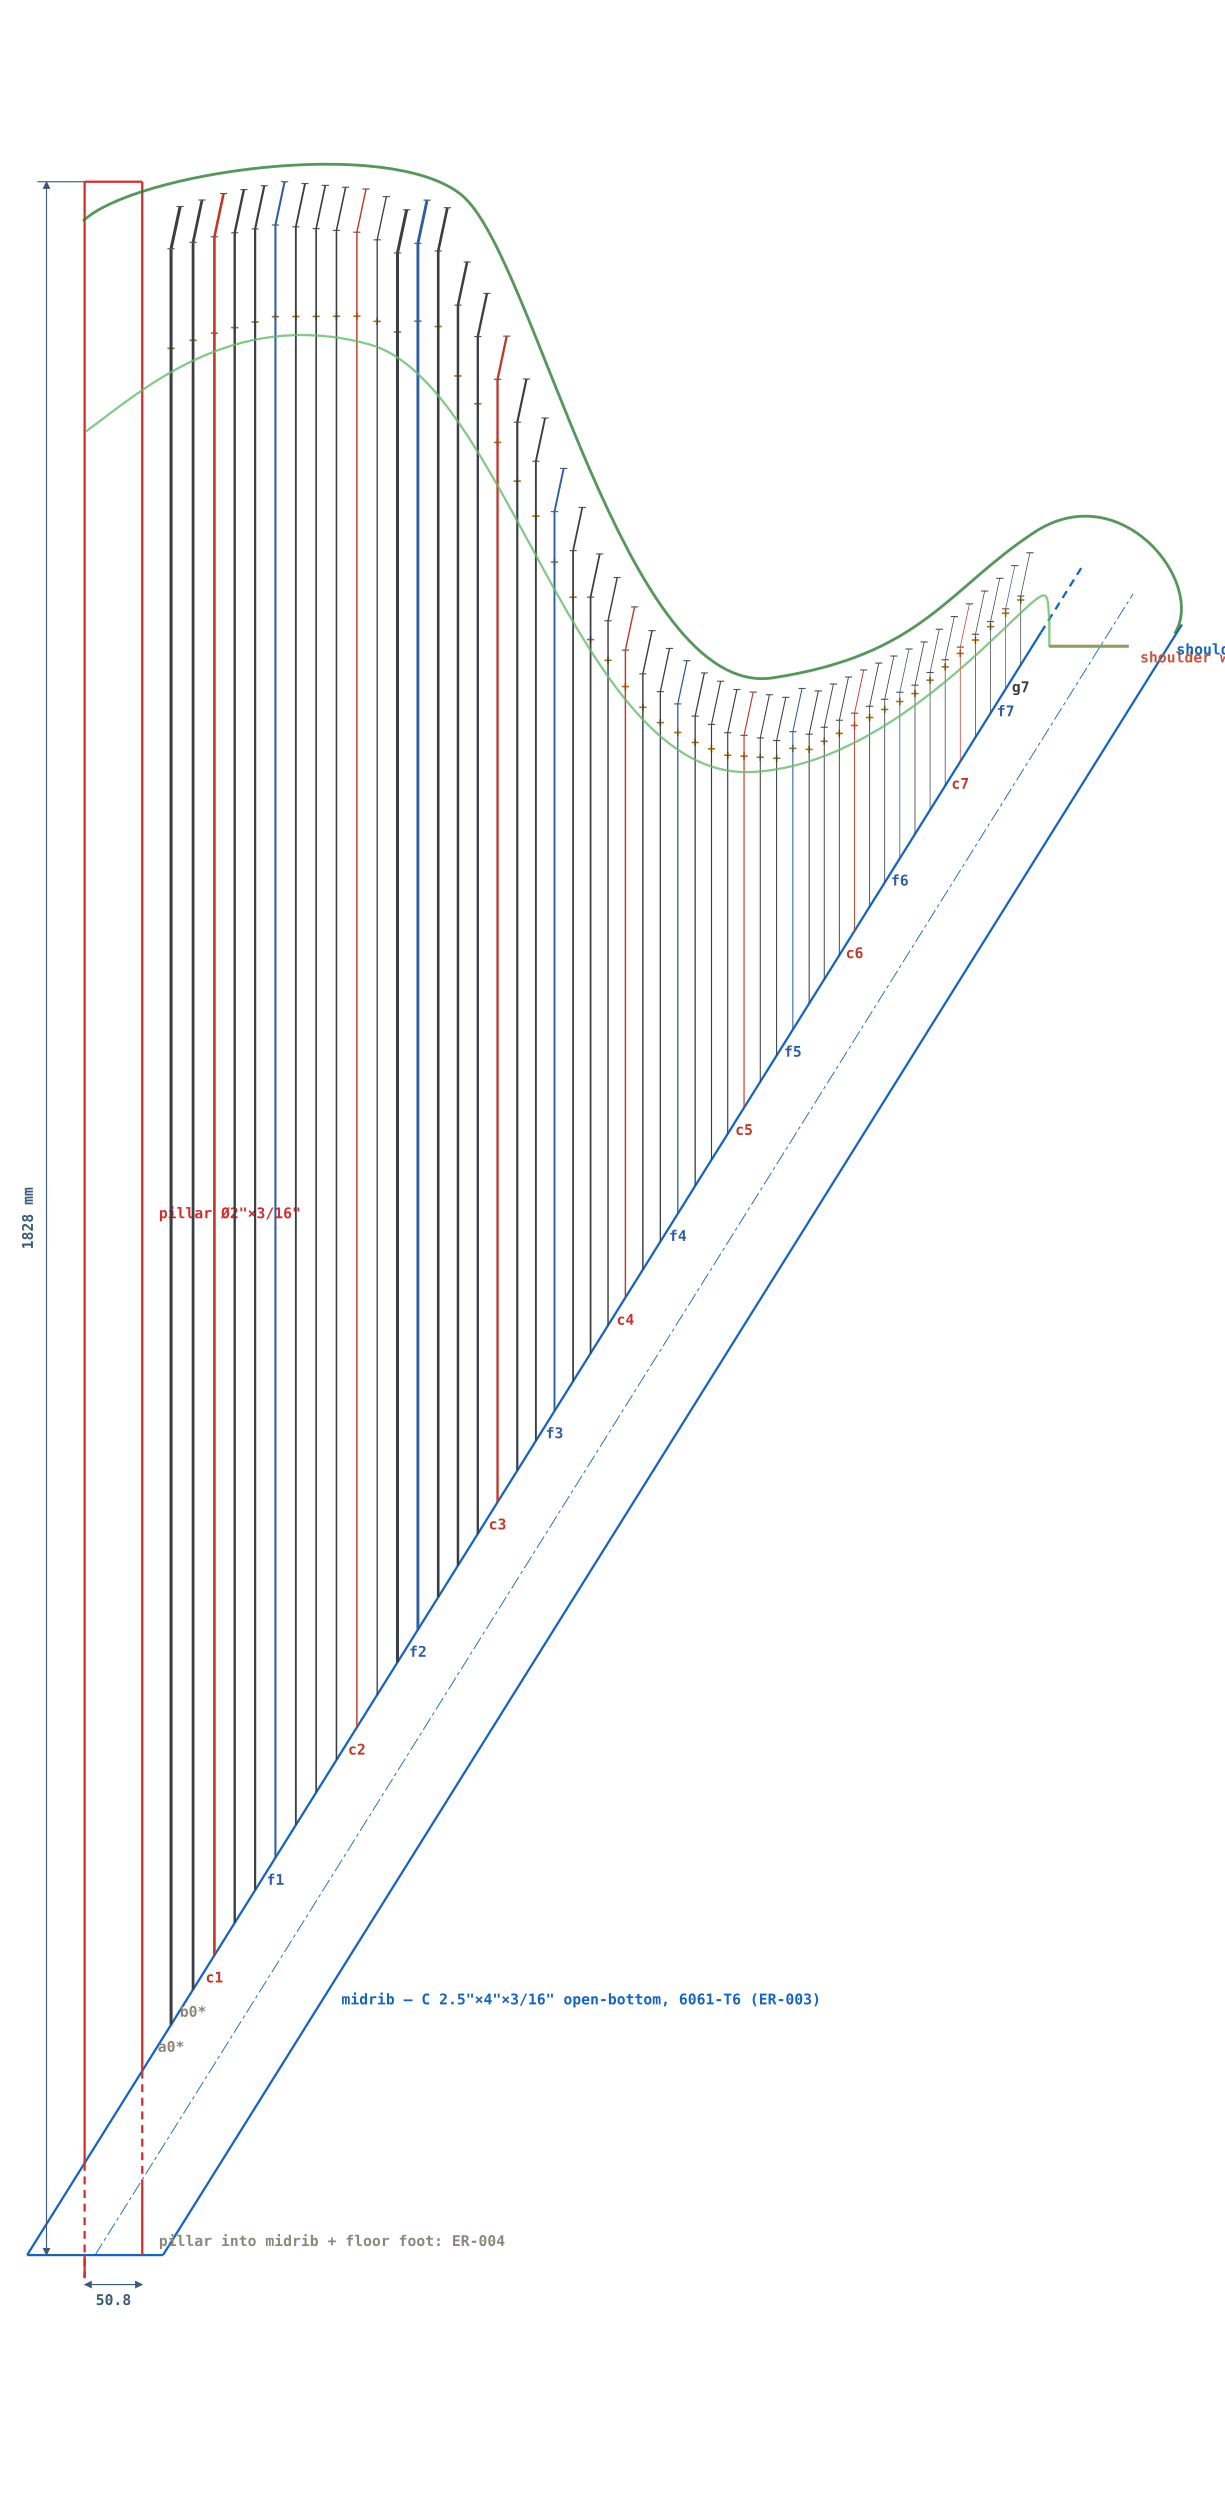
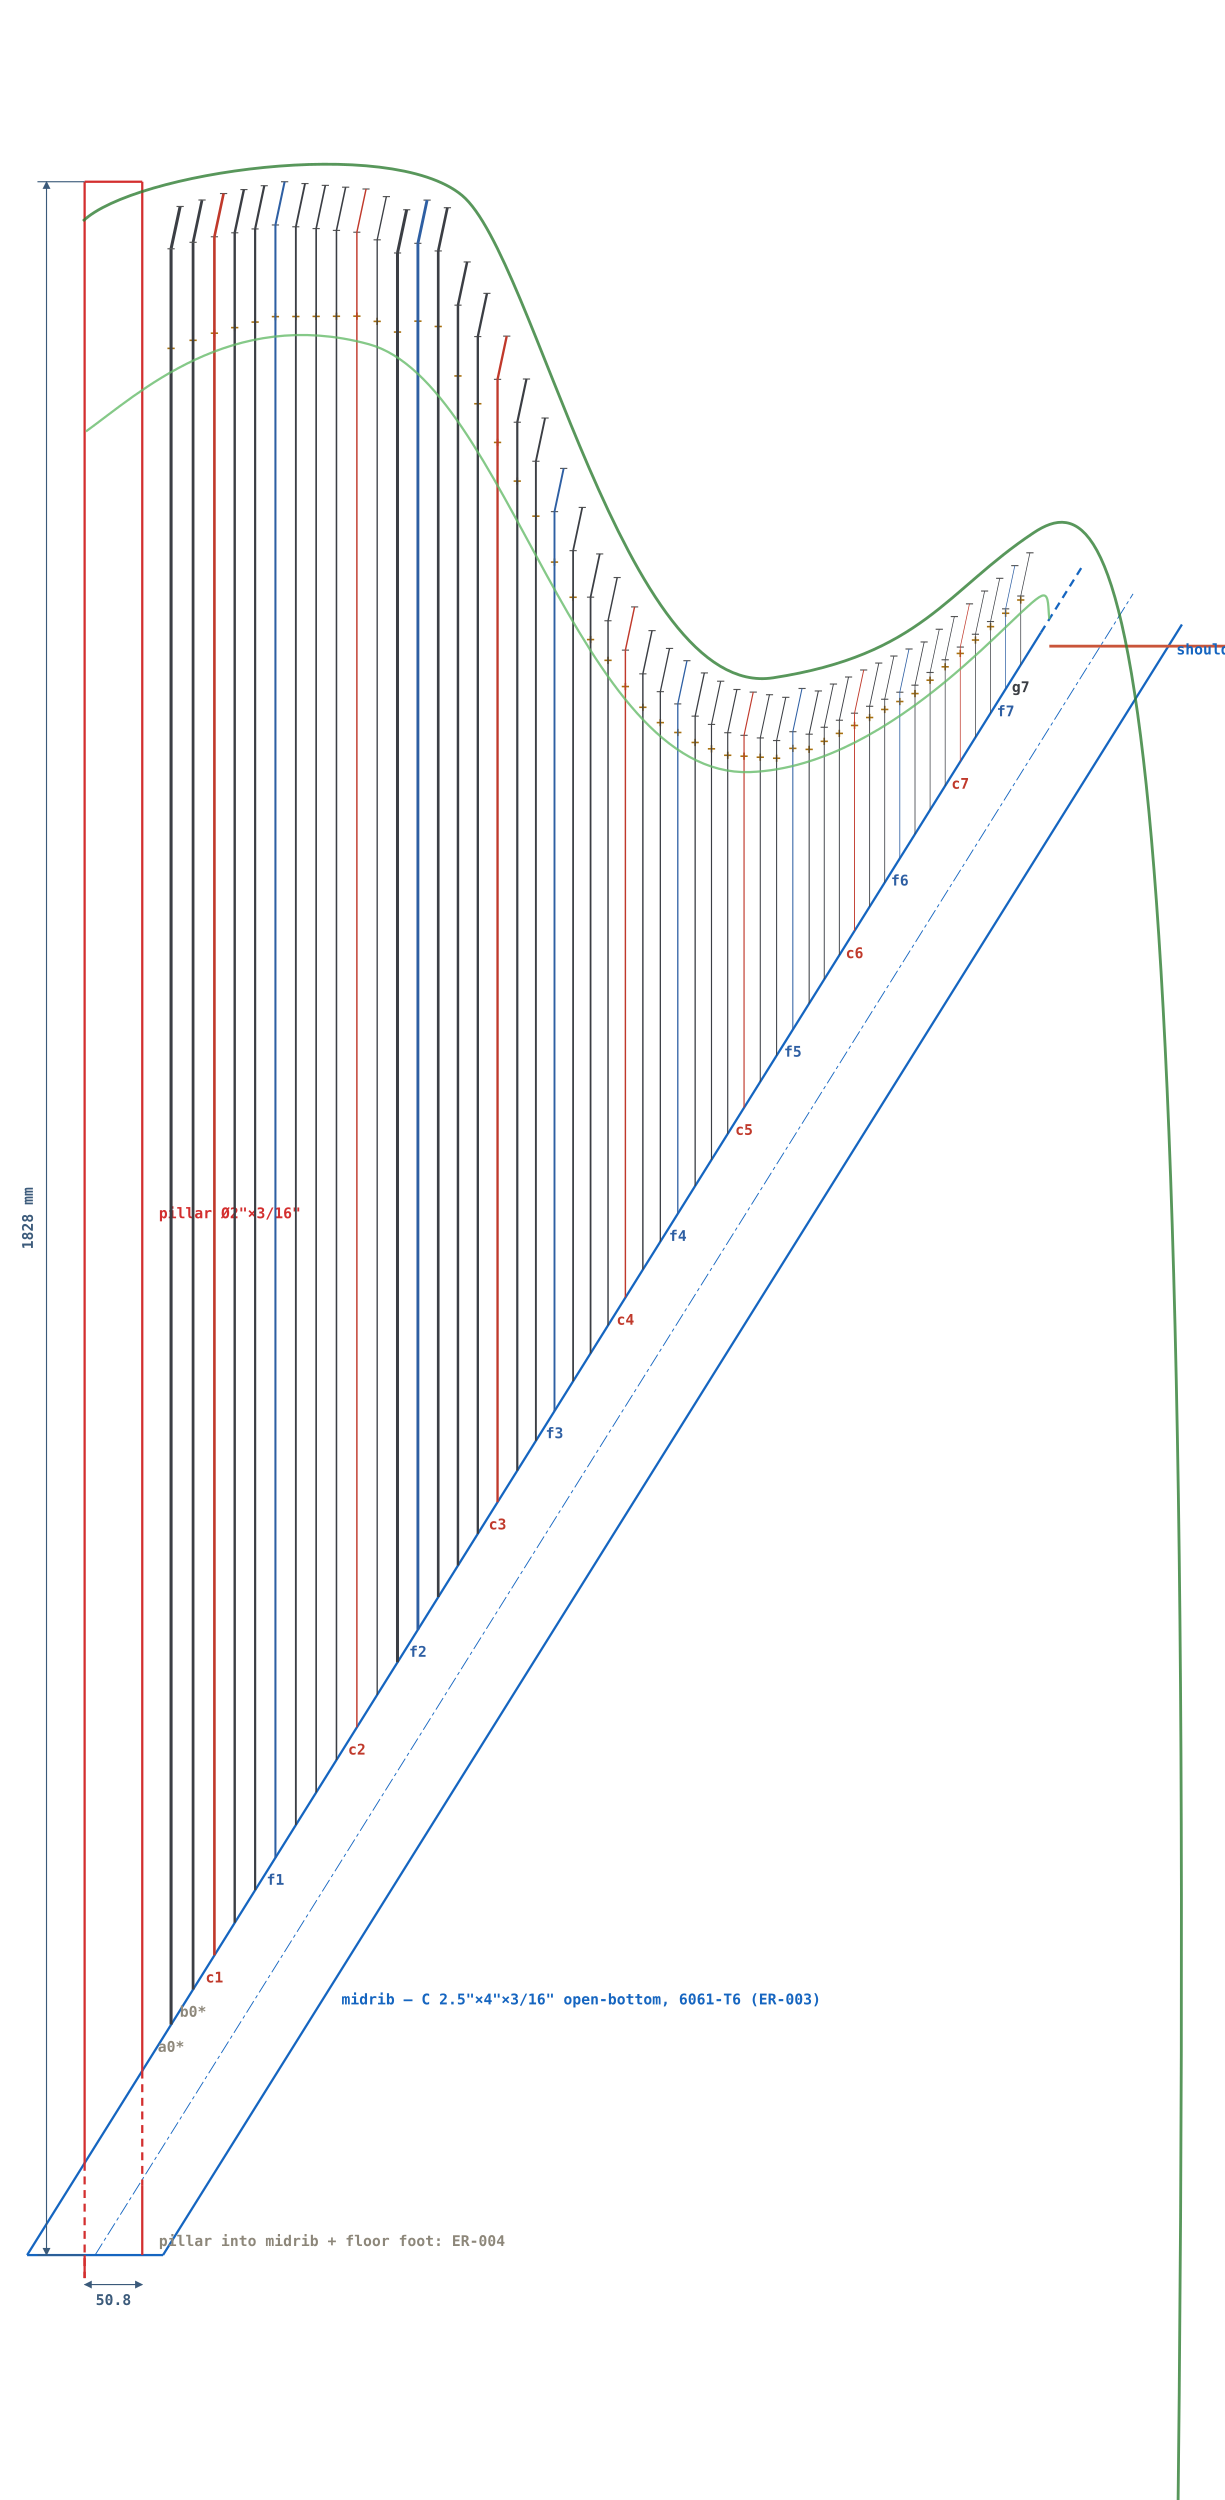
<svg xmlns="http://www.w3.org/2000/svg" width="942mm" height="1924mm" viewBox="65 0 1079 1924">
  <style>.nl{font-size:13px;font-weight:700;font-family:ui-monospace,Menlo,Consolas,monospace}</style>
  <defs>
    <marker id="arr" viewBox="0 0 10 10" refX="9" refY="5" markerWidth="7" markerHeight="7" orient="auto-start-reverse">
      <path d="M0 0 L10 5 L0 10 z" fill="#3b5a7a" />
    </marker>
  </defs>
  <line x1="88.9" y1="1848.0" x2="982.6" y2="417.7" stroke="#1565c0" stroke-width="2" />
  <line x1="982.6" y1="417.7" x2="1020.7" y2="356.7" stroke="#1565c0" stroke-width="2" stroke-dasharray="7 5" />
  <line x1="208.7" y1="1848.0" x2="1106.9" y2="410.6" stroke="#1565c0" stroke-width="2" />
-   <line x1="990.0" y1="429.7" x2="1060.0" y2="429.7" stroke="#c9553a" stroke-width="2.5" />
-   <text x="1070" y="444" class="nl" fill="#c9553a">shoulder weld</text>
+   <line x1="990.0" y1="429.7" x2="1200.0" y2="429.7" stroke="#c9553a" stroke-width="2.5" />
+   <text x="1210" y="444" class="nl" fill="#c9553a">shoulder weld</text>
  <text x="1102" y="437" class="nl" fill="#1565c0">shoulder lap: ER-005</text>
  <line x1="88.9" y1="1848.0" x2="208.7" y2="1848.0" stroke="#1565c0" stroke-width="2" />
  <line x1="148.8" y1="1848.0" x2="1063.8" y2="383.6" stroke="#1565c0" stroke-width="0.8" stroke-dasharray="12 3 3 3" />
  <text x="366" y="1627" class="nl" fill="#1565c0">midrib — C 2.5"×4"×3/16" open-bottom, 6061-T6 (ER-003)</text>
  <line x1="139.6" y1="20.3" x2="139.6" y2="1766.7" stroke="#d32f2f" stroke-width="2" />
  <line x1="139.6" y1="1766.7" x2="139.6" y2="1868.3" stroke="#d32f2f" stroke-width="2" stroke-dasharray="7 5" />
  <line x1="139.6" y1="1868.3" x2="139.6" y2="1848.0" stroke="#d32f2f" stroke-width="2" />
  <line x1="190.4" y1="20.3" x2="190.4" y2="1685.4" stroke="#d32f2f" stroke-width="2" />
  <line x1="190.4" y1="1685.4" x2="190.4" y2="1787.0" stroke="#d32f2f" stroke-width="2" stroke-dasharray="7 5" />
  <line x1="190.4" y1="1787.0" x2="190.4" y2="1848.0" stroke="#d32f2f" stroke-width="2" />
  <line x1="139.6" y1="20.3" x2="190.4" y2="20.3" stroke="#d32f2f" stroke-width="2" />
  <text x="205" y="934" class="nl" fill="#d32f2f">pillar Ø2"×3/16"</text>
  <text x="205" y="1840" class="nl" fill="#8d877a">pillar into midrib + floor foot: ER-004</text>
  <g stroke="#3b5a7a" stroke-width="1" fill="none">
    <line x1="106" y1="20.3" x2="106" y2="1848.0" marker-start="url(#arr)" marker-end="url(#arr)" />
    <line x1="98" y1="20.3" x2="139.6" y2="20.3" />
    <line x1="98" y1="1848.0" x2="139.6" y2="1848.0" />
  </g>
  <text x="94" y="934" class="nl" fill="#3b5a7a" text-anchor="middle" transform="rotate(-90 94 934)">1828 mm</text>
  <g stroke="#3b5a7a" stroke-width="1" fill="none">
    <line x1="139.6" y1="1874.0" x2="190.4" y2="1874.0" marker-start="url(#arr)" marker-end="url(#arr)" />
  </g>
  <text x="165" y="1892" class="nl" fill="#3b5a7a" text-anchor="middle">50.8</text>
  <g stroke="#555" stroke-width="1.0" fill="none">
    <line x1="250.8" y1="68.8" x2="257.2" y2="68.8" />
    <line x1="258.9" y1="30.7" x2="265.3" y2="30.7" />
    <line x1="268.8" y1="65.3" x2="275.1" y2="65.3" />
    <line x1="276.9" y1="27.2" x2="283.2" y2="27.2" />
    <line x1="286.7" y1="61.9" x2="293.0" y2="61.9" />
    <line x1="294.8" y1="23.8" x2="301.1" y2="23.8" />
    <line x1="304.6" y1="58.4" x2="311.0" y2="58.4" />
    <line x1="312.7" y1="20.3" x2="319.1" y2="20.3" />
    <line x1="322.6" y1="60.0" x2="328.9" y2="60.0" />
    <line x1="330.7" y1="21.9" x2="337.0" y2="21.9" />
    <line x1="340.5" y1="61.6" x2="346.9" y2="61.6" />
    <line x1="348.6" y1="23.5" x2="355.0" y2="23.5" />
    <line x1="358.4" y1="63.2" x2="364.8" y2="63.2" />
    <line x1="366.5" y1="25.1" x2="372.9" y2="25.1" />
    <line x1="376.4" y1="64.8" x2="382.7" y2="64.8" />
    <line x1="384.5" y1="26.7" x2="390.8" y2="26.7" />
    <line x1="394.3" y1="71.5" x2="400.7" y2="71.5" />
    <line x1="402.4" y1="33.4" x2="408.8" y2="33.4" />
    <line x1="412.3" y1="83.1" x2="418.6" y2="83.1" />
    <line x1="420.4" y1="45.0" x2="426.7" y2="45.0" />
    <line x1="430.2" y1="74.6" x2="436.5" y2="74.6" />
    <line x1="438.3" y1="36.5" x2="444.7" y2="36.5" />
    <line x1="448.1" y1="81.3" x2="454.5" y2="81.3" />
    <line x1="456.2" y1="43.2" x2="462.6" y2="43.2" />
    <line x1="465.6" y1="129.1" x2="471.9" y2="129.1" />
    <line x1="473.7" y1="91.0" x2="480.0" y2="91.0" />
    <line x1="483.0" y1="156.8" x2="489.3" y2="156.8" />
    <line x1="491.1" y1="118.7" x2="497.4" y2="118.7" />
    <line x1="500.4" y1="194.5" x2="506.8" y2="194.5" />
    <line x1="508.5" y1="156.4" x2="514.9" y2="156.4" />
    <line x1="517.8" y1="232.3" x2="524.2" y2="232.3" />
    <line x1="525.9" y1="194.2" x2="532.3" y2="194.2" />
    <line x1="534.2" y1="266.7" x2="540.6" y2="266.7" />
    <line x1="542.3" y1="228.6" x2="548.7" y2="228.6" />
    <line x1="550.6" y1="311.1" x2="557.0" y2="311.1" />
    <line x1="558.7" y1="273.0" x2="565.1" y2="273.0" />
    <line x1="567.0" y1="345.5" x2="573.4" y2="345.5" />
    <line x1="575.1" y1="307.4" x2="581.5" y2="307.4" />
    <line x1="582.4" y1="386.5" x2="588.8" y2="386.5" />
    <line x1="590.5" y1="348.4" x2="596.8" y2="348.4" />
    <line x1="597.8" y1="407.3" x2="604.1" y2="407.3" />
    <line x1="605.9" y1="369.2" x2="612.2" y2="369.2" />
    <line x1="613.2" y1="433.2" x2="619.5" y2="433.2" />
    <line x1="621.3" y1="395.1" x2="627.6" y2="395.1" />
    <line x1="628.5" y1="454.1" x2="634.9" y2="454.1" />
    <line x1="636.6" y1="416.0" x2="643.0" y2="416.0" />
    <line x1="643.9" y1="469.8" x2="650.3" y2="469.8" />
    <line x1="652.0" y1="431.7" x2="658.4" y2="431.7" />
    <line x1="659.3" y1="480.6" x2="665.6" y2="480.6" />
    <line x1="667.4" y1="442.5" x2="673.7" y2="442.5" />
    <line x1="674.6" y1="491.4" x2="681.0" y2="491.4" />
    <line x1="682.8" y1="453.3" x2="689.1" y2="453.3" />
    <line x1="689.0" y1="498.7" x2="695.4" y2="498.7" />
    <line x1="697.1" y1="460.6" x2="703.5" y2="460.6" />
    <line x1="703.4" y1="506.0" x2="709.7" y2="506.0" />
    <line x1="711.5" y1="467.9" x2="717.8" y2="467.9" />
    <line x1="717.7" y1="508.3" x2="724.1" y2="508.3" />
    <line x1="725.8" y1="470.2" x2="732.2" y2="470.2" />
    <line x1="732.1" y1="510.6" x2="738.4" y2="510.6" />
    <line x1="740.2" y1="472.5" x2="746.5" y2="472.5" />
    <line x1="746.4" y1="512.9" x2="752.8" y2="512.9" />
    <line x1="754.5" y1="474.8" x2="760.9" y2="474.8" />
    <line x1="760.8" y1="505.1" x2="767.1" y2="505.1" />
    <line x1="768.9" y1="467.0" x2="775.2" y2="467.0" />
    <line x1="775.1" y1="507.3" x2="781.5" y2="507.3" />
    <line x1="783.2" y1="469.2" x2="789.6" y2="469.2" />
    <line x1="788.4" y1="501.2" x2="794.8" y2="501.2" />
    <line x1="796.5" y1="463.1" x2="802.9" y2="463.1" />
    <line x1="801.8" y1="495.0" x2="808.1" y2="495.0" />
    <line x1="809.9" y1="456.9" x2="816.2" y2="456.9" />
    <line x1="815.1" y1="488.8" x2="821.4" y2="488.8" />
    <line x1="823.2" y1="450.7" x2="829.5" y2="450.7" />
    <line x1="828.4" y1="482.7" x2="834.8" y2="482.7" />
    <line x1="836.5" y1="444.6" x2="842.8" y2="444.6" />
    <line x1="841.7" y1="476.5" x2="848.1" y2="476.5" />
    <line x1="849.8" y1="438.4" x2="856.2" y2="438.4" />
    <line x1="855.1" y1="470.3" x2="861.4" y2="470.3" />
    <line x1="863.2" y1="432.2" x2="869.5" y2="432.2" />
    <line x1="868.4" y1="464.1" x2="874.7" y2="464.1" />
    <line x1="876.5" y1="426.0" x2="882.8" y2="426.0" />
    <line x1="881.7" y1="452.9" x2="888.1" y2="452.9" />
    <line x1="889.8" y1="414.8" x2="896.2" y2="414.8" />
    <line x1="895.0" y1="441.7" x2="901.4" y2="441.7" />
    <line x1="903.1" y1="403.6" x2="909.5" y2="403.6" />
    <line x1="908.4" y1="430.5" x2="914.7" y2="430.5" />
    <line x1="916.5" y1="392.4" x2="922.8" y2="392.4" />
    <line x1="921.7" y1="419.2" x2="928.0" y2="419.2" />
    <line x1="929.8" y1="381.1" x2="936.1" y2="381.1" />
    <line x1="935.0" y1="408.0" x2="941.3" y2="408.0" />
    <line x1="943.1" y1="369.9" x2="949.5" y2="369.9" />
    <line x1="948.3" y1="396.8" x2="954.7" y2="396.8" />
    <line x1="956.4" y1="358.7" x2="962.8" y2="358.7" />
    <line x1="961.7" y1="385.5" x2="968.0" y2="385.5" />
    <line x1="969.7" y1="347.4" x2="976.1" y2="347.4" />
  </g>
  <line x1="254.0" y1="68.8" x2="262.1" y2="30.7" stroke="#c0392b" stroke-width="2.311" />
  <line x1="271.9" y1="65.3" x2="280.0" y2="27.2" stroke="#3b3e44" stroke-width="2.108" />
  <line x1="289.9" y1="61.9" x2="298.0" y2="23.8" stroke="#3b3e44" stroke-width="1.930" />
  <line x1="307.8" y1="58.4" x2="315.9" y2="20.3" stroke="#2e5fa3" stroke-width="1.803" />
  <line x1="325.8" y1="60.0" x2="333.9" y2="21.9" stroke="#3b3e44" stroke-width="1.626" />
  <line x1="343.7" y1="61.6" x2="351.8" y2="23.5" stroke="#3b3e44" stroke-width="1.448" />
  <line x1="361.6" y1="63.2" x2="369.7" y2="25.1" stroke="#3b3e44" stroke-width="1.372" />
  <line x1="379.6" y1="64.8" x2="387.7" y2="26.7" stroke="#c0392b" stroke-width="1.270" />
  <line x1="397.5" y1="71.5" x2="405.6" y2="33.4" stroke="#3b3e44" stroke-width="1.168" />
  <line x1="415.4" y1="83.1" x2="423.5" y2="45.0" stroke="#3b3e44" stroke-width="2.642" />
  <line x1="433.4" y1="74.6" x2="441.5" y2="36.5" stroke="#2e5fa3" stroke-width="2.540" />
  <line x1="451.3" y1="81.3" x2="459.4" y2="43.2" stroke="#3b3e44" stroke-width="2.337" />
  <line x1="468.7" y1="129.1" x2="476.8" y2="91.0" stroke="#3b3e44" stroke-width="2.184" />
  <line x1="486.2" y1="156.8" x2="494.3" y2="118.7" stroke="#3b3e44" stroke-width="2.057" />
  <line x1="503.6" y1="194.5" x2="511.7" y2="156.4" stroke="#c0392b" stroke-width="2.057" />
  <line x1="521.0" y1="232.3" x2="529.1" y2="194.2" stroke="#3b3e44" stroke-width="1.930" />
  <line x1="537.4" y1="266.7" x2="545.5" y2="228.6" stroke="#3b3e44" stroke-width="1.676" />
  <line x1="553.8" y1="311.1" x2="561.9" y2="273.0" stroke="#2e5fa3" stroke-width="1.676" />
  <line x1="570.2" y1="345.5" x2="578.3" y2="307.4" stroke="#3b3e44" stroke-width="1.549" />
  <line x1="585.6" y1="386.5" x2="593.7" y2="348.4" stroke="#3b3e44" stroke-width="1.549" />
  <line x1="601.0" y1="407.3" x2="609.1" y2="369.2" stroke="#3b3e44" stroke-width="1.270" />
  <line x1="616.3" y1="433.2" x2="624.4" y2="395.1" stroke="#c0392b" stroke-width="1.270" />
  <line x1="631.7" y1="454.1" x2="639.8" y2="416.0" stroke="#3b3e44" stroke-width="1.270" />
  <line x1="647.1" y1="469.8" x2="655.2" y2="431.7" stroke="#3b3e44" stroke-width="1.143" />
  <line x1="662.5" y1="480.6" x2="670.6" y2="442.5" stroke="#2e5fa3" stroke-width="1.143" />
  <line x1="677.8" y1="491.4" x2="685.9" y2="453.3" stroke="#3b3e44" stroke-width="1.143" />
  <line x1="692.2" y1="498.7" x2="700.3" y2="460.6" stroke="#3b3e44" stroke-width="1.016" />
  <line x1="706.5" y1="506.0" x2="714.6" y2="467.9" stroke="#3b3e44" stroke-width="1.016" />
  <line x1="720.9" y1="508.3" x2="729.0" y2="470.2" stroke="#c0392b" stroke-width="1.016" />
  <line x1="735.2" y1="510.6" x2="743.3" y2="472.5" stroke="#3b3e44" stroke-width="0.914" />
  <line x1="749.6" y1="512.9" x2="757.7" y2="474.8" stroke="#3b3e44" stroke-width="0.914" />
  <line x1="763.9" y1="505.1" x2="772.0" y2="467.0" stroke="#2e5fa3" stroke-width="0.914" />
  <line x1="778.3" y1="507.3" x2="786.4" y2="469.2" stroke="#3b3e44" stroke-width="0.914" />
  <line x1="791.6" y1="501.2" x2="799.7" y2="463.1" stroke="#3b3e44" stroke-width="0.813" />
  <line x1="804.9" y1="495.0" x2="813.0" y2="456.9" stroke="#3b3e44" stroke-width="0.813" />
  <line x1="818.3" y1="488.8" x2="826.4" y2="450.7" stroke="#c0392b" stroke-width="0.813" />
  <line x1="831.6" y1="482.7" x2="839.7" y2="444.6" stroke="#3b3e44" stroke-width="0.762" />
  <line x1="844.9" y1="476.5" x2="853.0" y2="438.4" stroke="#3b3e44" stroke-width="0.711" />
  <line x1="858.2" y1="470.3" x2="866.3" y2="432.2" stroke="#2e5fa3" stroke-width="0.711" />
  <line x1="871.6" y1="464.1" x2="879.7" y2="426.0" stroke="#3b3e44" stroke-width="0.711" />
  <line x1="884.9" y1="452.9" x2="893.0" y2="414.8" stroke="#3b3e44" stroke-width="0.635" />
  <line x1="898.2" y1="441.7" x2="906.3" y2="403.6" stroke="#3b3e44" stroke-width="0.635" />
  <line x1="911.5" y1="430.5" x2="919.6" y2="392.4" stroke="#c0392b" stroke-width="0.635" />
  <line x1="924.9" y1="419.2" x2="933.0" y2="381.1" stroke="#3b3e44" stroke-width="0.635" />
  <line x1="938.2" y1="408.0" x2="946.3" y2="369.9" stroke="#3b3e44" stroke-width="0.635" />
  <line x1="951.5" y1="396.8" x2="959.6" y2="358.7" stroke="#2e5fa3" stroke-width="0.635" />
  <line x1="964.8" y1="385.5" x2="972.9" y2="347.4" stroke="#3b3e44" stroke-width="0.635" />
  <g stroke="#a8700f" stroke-width="1.4">
    <line x1="250.8" y1="153.8" x2="257.2" y2="153.8" />
    <line x1="254.0" y1="150.6" x2="254.0" y2="157.0" />
  </g>
  <g stroke="#a8700f" stroke-width="1.4">
    <line x1="268.7" y1="148.9" x2="275.1" y2="148.9" />
    <line x1="271.9" y1="145.7" x2="271.9" y2="152.1" />
  </g>
  <g stroke="#a8700f" stroke-width="1.4">
    <line x1="286.7" y1="144.0" x2="293.1" y2="144.0" />
    <line x1="289.9" y1="140.8" x2="289.9" y2="147.2" />
  </g>
  <g stroke="#a8700f" stroke-width="1.4">
    <line x1="304.6" y1="139.2" x2="311.0" y2="139.2" />
    <line x1="307.8" y1="136.0" x2="307.8" y2="142.4" />
  </g>
  <g stroke="#a8700f" stroke-width="1.4">
    <line x1="322.6" y1="139.1" x2="329.0" y2="139.1" />
    <line x1="325.8" y1="135.9" x2="325.8" y2="142.3" />
  </g>
  <g stroke="#a8700f" stroke-width="1.4">
    <line x1="340.5" y1="139.0" x2="346.9" y2="139.0" />
    <line x1="343.7" y1="135.8" x2="343.7" y2="142.2" />
  </g>
  <g stroke="#a8700f" stroke-width="1.4">
    <line x1="358.4" y1="138.9" x2="364.8" y2="138.9" />
    <line x1="361.6" y1="135.7" x2="361.6" y2="142.1" />
  </g>
  <g stroke="#a8700f" stroke-width="1.4">
    <line x1="376.4" y1="138.8" x2="382.8" y2="138.8" />
    <line x1="379.6" y1="135.6" x2="379.6" y2="142.0" />
  </g>
  <g stroke="#a8700f" stroke-width="1.4">
    <line x1="394.3" y1="143.4" x2="400.7" y2="143.4" />
    <line x1="397.5" y1="140.2" x2="397.5" y2="146.6" />
  </g>
  <g stroke="#a8700f" stroke-width="1.4">
    <line x1="412.2" y1="152.8" x2="418.6" y2="152.8" />
    <line x1="415.4" y1="149.6" x2="415.4" y2="156.0" />
  </g>
  <g stroke="#a8700f" stroke-width="1.4">
    <line x1="430.2" y1="143.2" x2="436.6" y2="143.2" />
    <line x1="433.4" y1="140.0" x2="433.4" y2="146.4" />
  </g>
  <g stroke="#a8700f" stroke-width="1.4">
    <line x1="448.1" y1="147.9" x2="454.5" y2="147.9" />
    <line x1="451.3" y1="144.7" x2="451.3" y2="151.1" />
  </g>
  <g stroke="#a8700f" stroke-width="1.4">
    <line x1="465.5" y1="191.5" x2="471.9" y2="191.5" />
    <line x1="468.7" y1="188.3" x2="468.7" y2="194.7" />
  </g>
  <g stroke="#a8700f" stroke-width="1.4">
    <line x1="483.0" y1="216.0" x2="489.4" y2="216.0" />
    <line x1="486.2" y1="212.8" x2="486.2" y2="219.2" />
  </g>
  <g stroke="#a8700f" stroke-width="1.4">
    <line x1="500.4" y1="250.1" x2="506.8" y2="250.1" />
    <line x1="503.6" y1="246.9" x2="503.6" y2="253.3" />
  </g>
  <g stroke="#a8700f" stroke-width="1.4">
    <line x1="517.8" y1="284.2" x2="524.2" y2="284.2" />
    <line x1="521.0" y1="281.0" x2="521.0" y2="287.4" />
  </g>
  <g stroke="#a8700f" stroke-width="1.4">
    <line x1="534.2" y1="315.1" x2="540.6" y2="315.1" />
    <line x1="537.4" y1="311.9" x2="537.4" y2="318.3" />
  </g>
  <g stroke="#a8700f" stroke-width="1.4">
    <line x1="550.6" y1="355.6" x2="557.0" y2="355.6" />
    <line x1="553.8" y1="352.4" x2="553.8" y2="358.8" />
  </g>
  <g stroke="#a8700f" stroke-width="1.4">
    <line x1="567.0" y1="386.6" x2="573.4" y2="386.6" />
    <line x1="570.2" y1="383.4" x2="570.2" y2="389.8" />
  </g>
  <g stroke="#a8700f" stroke-width="1.4">
    <line x1="582.4" y1="423.9" x2="588.8" y2="423.9" />
    <line x1="585.6" y1="420.7" x2="585.6" y2="427.1" />
  </g>
  <g stroke="#a8700f" stroke-width="1.4">
    <line x1="597.8" y1="442.2" x2="604.2" y2="442.2" />
    <line x1="601.0" y1="439.0" x2="601.0" y2="445.4" />
  </g>
  <g stroke="#a8700f" stroke-width="1.4">
    <line x1="613.1" y1="465.3" x2="619.5" y2="465.3" />
    <line x1="616.3" y1="462.1" x2="616.3" y2="468.5" />
  </g>
  <g stroke="#a8700f" stroke-width="1.4">
    <line x1="628.5" y1="483.6" x2="634.9" y2="483.6" />
    <line x1="631.7" y1="480.4" x2="631.7" y2="486.8" />
  </g>
  <g stroke="#a8700f" stroke-width="1.4">
    <line x1="643.9" y1="497.1" x2="650.3" y2="497.1" />
    <line x1="647.1" y1="493.9" x2="647.1" y2="500.3" />
  </g>
  <g stroke="#a8700f" stroke-width="1.4">
    <line x1="659.3" y1="505.8" x2="665.7" y2="505.8" />
    <line x1="662.5" y1="502.6" x2="662.5" y2="509.0" />
  </g>
  <g stroke="#a8700f" stroke-width="1.4">
    <line x1="674.6" y1="514.6" x2="681.0" y2="514.6" />
    <line x1="677.8" y1="511.4" x2="677.8" y2="517.8" />
  </g>
  <g stroke="#a8700f" stroke-width="1.4">
    <line x1="689.0" y1="520.2" x2="695.4" y2="520.2" />
    <line x1="692.2" y1="517.0" x2="692.2" y2="523.4" />
  </g>
  <g stroke="#a8700f" stroke-width="1.4">
    <line x1="703.3" y1="525.9" x2="709.7" y2="525.9" />
    <line x1="706.5" y1="522.7" x2="706.5" y2="529.1" />
  </g>
  <g stroke="#a8700f" stroke-width="1.4">
    <line x1="717.7" y1="526.7" x2="724.1" y2="526.7" />
    <line x1="720.9" y1="523.5" x2="720.9" y2="529.9" />
  </g>
  <g stroke="#a8700f" stroke-width="1.4">
    <line x1="732.0" y1="527.6" x2="738.4" y2="527.6" />
    <line x1="735.2" y1="524.4" x2="735.2" y2="530.8" />
  </g>
  <g stroke="#a8700f" stroke-width="1.4">
    <line x1="746.4" y1="528.5" x2="752.8" y2="528.5" />
    <line x1="749.6" y1="525.3" x2="749.6" y2="531.7" />
  </g>
  <g stroke="#a8700f" stroke-width="1.4">
    <line x1="760.7" y1="519.8" x2="767.1" y2="519.8" />
    <line x1="763.9" y1="516.6" x2="763.9" y2="523.0" />
  </g>
  <g stroke="#a8700f" stroke-width="1.4">
    <line x1="775.1" y1="520.7" x2="781.5" y2="520.7" />
    <line x1="778.3" y1="517.5" x2="778.3" y2="523.9" />
  </g>
  <g stroke="#a8700f" stroke-width="1.4">
    <line x1="788.4" y1="513.6" x2="794.8" y2="513.6" />
    <line x1="791.6" y1="510.4" x2="791.6" y2="516.8" />
  </g>
  <g stroke="#a8700f" stroke-width="1.4">
    <line x1="801.7" y1="506.6" x2="808.1" y2="506.6" />
    <line x1="804.9" y1="503.4" x2="804.9" y2="509.8" />
  </g>
  <g stroke="#a8700f" stroke-width="1.4">
    <line x1="815.1" y1="499.6" x2="821.5" y2="499.6" />
    <line x1="818.3" y1="496.4" x2="818.3" y2="502.8" />
  </g>
  <g stroke="#a8700f" stroke-width="1.4">
    <line x1="828.4" y1="492.6" x2="834.8" y2="492.6" />
    <line x1="831.6" y1="489.4" x2="831.6" y2="495.8" />
  </g>
  <g stroke="#a8700f" stroke-width="1.4">
    <line x1="841.7" y1="485.5" x2="848.1" y2="485.5" />
    <line x1="844.9" y1="482.3" x2="844.9" y2="488.7" />
  </g>
  <g stroke="#a8700f" stroke-width="1.4">
    <line x1="855.0" y1="478.5" x2="861.4" y2="478.5" />
    <line x1="858.2" y1="475.3" x2="858.2" y2="481.7" />
  </g>
  <g stroke="#a8700f" stroke-width="1.4">
    <line x1="868.4" y1="471.5" x2="874.8" y2="471.5" />
    <line x1="871.6" y1="468.3" x2="871.6" y2="474.7" />
  </g>
  <g stroke="#a8700f" stroke-width="1.4">
    <line x1="881.7" y1="459.7" x2="888.1" y2="459.7" />
    <line x1="884.9" y1="456.5" x2="884.9" y2="462.9" />
  </g>
  <g stroke="#a8700f" stroke-width="1.4">
    <line x1="895.0" y1="447.9" x2="901.4" y2="447.9" />
    <line x1="898.2" y1="444.7" x2="898.2" y2="451.1" />
  </g>
  <g stroke="#a8700f" stroke-width="1.4">
    <line x1="908.3" y1="436.1" x2="914.7" y2="436.1" />
    <line x1="911.5" y1="432.9" x2="911.5" y2="439.3" />
  </g>
  <g stroke="#a8700f" stroke-width="1.4">
    <line x1="921.7" y1="424.3" x2="928.1" y2="424.3" />
    <line x1="924.9" y1="421.1" x2="924.9" y2="427.5" />
  </g>
  <g stroke="#a8700f" stroke-width="1.4">
    <line x1="935.0" y1="412.5" x2="941.4" y2="412.5" />
    <line x1="938.2" y1="409.3" x2="938.2" y2="415.7" />
  </g>
  <g stroke="#a8700f" stroke-width="1.4">
    <line x1="948.3" y1="400.7" x2="954.7" y2="400.7" />
    <line x1="951.5" y1="397.5" x2="951.5" y2="403.9" />
  </g>
  <g stroke="#a8700f" stroke-width="1.4">
    <line x1="961.6" y1="389.0" x2="968.0" y2="389.0" />
    <line x1="964.8" y1="385.8" x2="964.8" y2="392.2" />
  </g>
  <g stroke="#a8700f" stroke-width="1.4">
    <line x1="232.0" y1="160.1" x2="238.4" y2="160.1" />
    <line x1="235.2" y1="156.9" x2="235.2" y2="163.3" />
  </g>
  <g stroke="#a8700f" stroke-width="1.4">
    <line x1="212.6" y1="167.2" x2="219.0" y2="167.2" />
    <line x1="215.8" y1="164.0" x2="215.8" y2="170.4" />
  </g>
  <line x1="964.8" y1="446.2" x2="964.8" y2="385.5" stroke="#3b3e44" stroke-width="0.635" />
  <text x="964.8" y="470.2" class="nl" fill="#3b3e44" text-anchor="middle">g7</text>
  <line x1="951.5" y1="467.5" x2="951.5" y2="396.8" stroke="#2e5fa3" stroke-width="0.635" />
  <text x="951.5" y="491.5" class="nl" fill="#2e5fa3" text-anchor="middle">f7</text>
  <line x1="938.2" y1="488.8" x2="938.2" y2="408.0" stroke="#3b3e44" stroke-width="0.635" />
  <line x1="924.9" y1="510.1" x2="924.9" y2="419.2" stroke="#3b3e44" stroke-width="0.635" />
  <line x1="911.5" y1="531.4" x2="911.5" y2="430.5" stroke="#c0392b" stroke-width="0.635" />
  <text x="911.5" y="555.4" class="nl" fill="#c0392b" text-anchor="middle">c7</text>
  <line x1="898.2" y1="552.8" x2="898.2" y2="441.7" stroke="#3b3e44" stroke-width="0.635" />
  <line x1="884.9" y1="574.1" x2="884.9" y2="452.9" stroke="#3b3e44" stroke-width="0.635" />
  <line x1="871.6" y1="595.4" x2="871.6" y2="464.1" stroke="#3b3e44" stroke-width="0.711" />
  <line x1="858.2" y1="616.7" x2="858.2" y2="470.3" stroke="#2e5fa3" stroke-width="0.711" />
  <text x="858.2" y="640.7" class="nl" fill="#2e5fa3" text-anchor="middle">f6</text>
  <line x1="844.9" y1="638.1" x2="844.9" y2="476.5" stroke="#3b3e44" stroke-width="0.711" />
  <line x1="831.6" y1="659.4" x2="831.6" y2="482.7" stroke="#3b3e44" stroke-width="0.762" />
  <line x1="818.3" y1="680.7" x2="818.3" y2="488.8" stroke="#c0392b" stroke-width="0.813" />
  <text x="818.3" y="704.7" class="nl" fill="#c0392b" text-anchor="middle">c6</text>
  <line x1="804.9" y1="702.0" x2="804.9" y2="495.0" stroke="#3b3e44" stroke-width="0.813" />
  <line x1="791.6" y1="723.4" x2="791.6" y2="501.2" stroke="#3b3e44" stroke-width="0.813" />
  <line x1="778.3" y1="744.7" x2="778.3" y2="507.3" stroke="#3b3e44" stroke-width="0.914" />
  <line x1="763.9" y1="767.6" x2="763.9" y2="505.1" stroke="#2e5fa3" stroke-width="0.914" />
  <text x="763.9" y="791.6" class="nl" fill="#2e5fa3" text-anchor="middle">f5</text>
  <line x1="749.6" y1="790.6" x2="749.6" y2="512.9" stroke="#3b3e44" stroke-width="0.914" />
  <line x1="735.2" y1="813.6" x2="735.2" y2="510.6" stroke="#3b3e44" stroke-width="0.914" />
  <line x1="720.9" y1="836.5" x2="720.9" y2="508.3" stroke="#c0392b" stroke-width="1.016" />
  <text x="720.9" y="860.5" class="nl" fill="#c0392b" text-anchor="middle">c5</text>
  <line x1="706.5" y1="859.5" x2="706.5" y2="506.0" stroke="#3b3e44" stroke-width="1.016" />
  <line x1="692.2" y1="882.5" x2="692.2" y2="498.7" stroke="#3b3e44" stroke-width="1.016" />
  <line x1="677.8" y1="905.4" x2="677.8" y2="491.4" stroke="#3b3e44" stroke-width="1.143" />
  <line x1="662.5" y1="930.0" x2="662.5" y2="480.6" stroke="#2e5fa3" stroke-width="1.143" />
  <text x="662.5" y="954.0" class="nl" fill="#2e5fa3" text-anchor="middle">f4</text>
  <line x1="647.1" y1="954.6" x2="647.1" y2="469.8" stroke="#3b3e44" stroke-width="1.143" />
  <line x1="631.7" y1="979.2" x2="631.7" y2="454.1" stroke="#3b3e44" stroke-width="1.270" />
  <line x1="616.3" y1="1003.9" x2="616.3" y2="433.2" stroke="#c0392b" stroke-width="1.270" />
  <text x="616.3" y="1027.9" class="nl" fill="#c0392b" text-anchor="middle">c4</text>
  <line x1="601.0" y1="1028.5" x2="601.0" y2="407.3" stroke="#3b3e44" stroke-width="1.270" />
  <line x1="585.6" y1="1053.1" x2="585.6" y2="386.5" stroke="#3b3e44" stroke-width="1.549" />
  <line x1="570.2" y1="1077.7" x2="570.2" y2="345.5" stroke="#3b3e44" stroke-width="1.549" />
  <line x1="553.8" y1="1103.9" x2="553.8" y2="311.1" stroke="#2e5fa3" stroke-width="1.676" />
  <text x="553.8" y="1127.9" class="nl" fill="#2e5fa3" text-anchor="middle">f3</text>
  <line x1="537.4" y1="1130.2" x2="537.4" y2="266.7" stroke="#3b3e44" stroke-width="1.676" />
  <line x1="521.0" y1="1156.4" x2="521.0" y2="232.3" stroke="#3b3e44" stroke-width="1.930" />
  <line x1="503.6" y1="1184.3" x2="503.6" y2="194.5" stroke="#c0392b" stroke-width="2.057" />
  <text x="503.6" y="1208.3" class="nl" fill="#c0392b" text-anchor="middle">c3</text>
  <line x1="486.2" y1="1212.2" x2="486.2" y2="156.8" stroke="#3b3e44" stroke-width="2.057" />
  <line x1="468.7" y1="1240.1" x2="468.7" y2="129.1" stroke="#3b3e44" stroke-width="2.184" />
  <line x1="451.3" y1="1267.9" x2="451.3" y2="81.3" stroke="#3b3e44" stroke-width="2.337" />
  <line x1="433.4" y1="1296.6" x2="433.4" y2="74.6" stroke="#2e5fa3" stroke-width="2.540" />
  <text x="433.4" y="1320.6" class="nl" fill="#2e5fa3" text-anchor="middle">f2</text>
  <line x1="415.4" y1="1325.4" x2="415.4" y2="83.1" stroke="#3b3e44" stroke-width="2.642" />
  <line x1="397.5" y1="1354.1" x2="397.5" y2="71.5" stroke="#3b3e44" stroke-width="1.168" />
  <line x1="379.6" y1="1382.8" x2="379.6" y2="64.8" stroke="#c0392b" stroke-width="1.270" />
  <text x="379.6" y="1406.8" class="nl" fill="#c0392b" text-anchor="middle">c2</text>
  <line x1="361.6" y1="1411.5" x2="361.6" y2="63.2" stroke="#3b3e44" stroke-width="1.372" />
  <line x1="343.7" y1="1440.2" x2="343.7" y2="61.6" stroke="#3b3e44" stroke-width="1.448" />
  <line x1="325.8" y1="1468.9" x2="325.8" y2="60.0" stroke="#3b3e44" stroke-width="1.626" />
  <line x1="307.8" y1="1497.6" x2="307.8" y2="58.4" stroke="#2e5fa3" stroke-width="1.803" />
  <text x="307.8" y="1521.6" class="nl" fill="#2e5fa3" text-anchor="middle">f1</text>
  <line x1="289.9" y1="1526.3" x2="289.9" y2="61.9" stroke="#3b3e44" stroke-width="1.930" />
  <line x1="271.9" y1="1555.0" x2="271.9" y2="65.3" stroke="#3b3e44" stroke-width="2.108" />
  <line x1="254.0" y1="1583.7" x2="254.0" y2="68.8" stroke="#c0392b" stroke-width="2.311" />
  <text x="254.0" y="1607.7" class="nl" fill="#c0392b" text-anchor="middle">c1</text>
  <line x1="235.2" y1="1613.9" x2="235.2" y2="73.7" stroke="#3b3e44" stroke-width="2.426" />
  <line x1="235.2" y1="73.7" x2="243.1" y2="36.4" stroke="#3b3e44" stroke-width="2.426" />
  <g stroke="#555" stroke-width="1.0">
    <line x1="232.0" y1="73.7" x2="238.4" y2="73.7" />
    <line x1="239.9" y1="36.4" x2="246.3" y2="36.4" />
  </g>
  <text x="235.2" y="1637.9" class="nl" fill="#8d877a" text-anchor="middle">b0*</text>
  <line x1="215.8" y1="1644.8" x2="215.8" y2="79.4" stroke="#3b3e44" stroke-width="2.692" />
  <line x1="215.8" y1="79.4" x2="223.8" y2="42.1" stroke="#3b3e44" stroke-width="2.692" />
  <g stroke="#555" stroke-width="1.0">
    <line x1="212.6" y1="79.4" x2="219.0" y2="79.4" />
    <line x1="220.6" y1="42.1" x2="227.0" y2="42.1" />
  </g>
  <text x="215.8" y="1668.8" class="nl" fill="#8d877a" text-anchor="middle">a0*</text>
-   <path d="M 138.22,54.935 C 182.636,12.264 408.329,-20.833 472.261,32.301 536.194,85.436 615.437,477.81 746.634,457.583 877.832,437.356 899.005,380.96 976.112,329.784 c 77.107,-51.176 152.567,44.684 124.313,88.91" fill="none" stroke="#2e7d32" stroke-width="2.5" opacity="0.8" />
-   <path d="m 140.746,240.416 c 46.266,-33.248 127.61,-109.938 249.248,-76.925 121.638,33.014 183.857,382.828 336.293,377.194 129.228,-4.776 242.909,-155.441 258.539,-155.713 5,-0.24 4,11 5.2,21.4 l 0,23.3 l 70,0" fill="none" stroke="#66bb6a" stroke-width="2.0" opacity="0.8" />
+   <path d="M 138.22,54.935 C 182.636,12.264 408.329,-20.833 472.261,32.301 536.194,85.436 615.437,477.81 746.634,457.583 877.832,437.356 899.005,380.96 976.112,329.784 c 77.107,-51.176 152.567,44.684 124.313,1982.978" fill="none" stroke="#2e7d32" stroke-width="2.5" opacity="0.8" />
+   <path d="m 140.746,240.416 c 46.266,-33.248 127.61,-109.938 249.248,-76.925 121.638,33.014 183.857,382.828 336.293,377.194 129.228,-4.776 242.909,-155.441 258.539,-155.713 5,-0.24 4,11 5.2,20.9" fill="none" stroke="#66bb6a" stroke-width="2.0" opacity="0.8" />
</svg>
